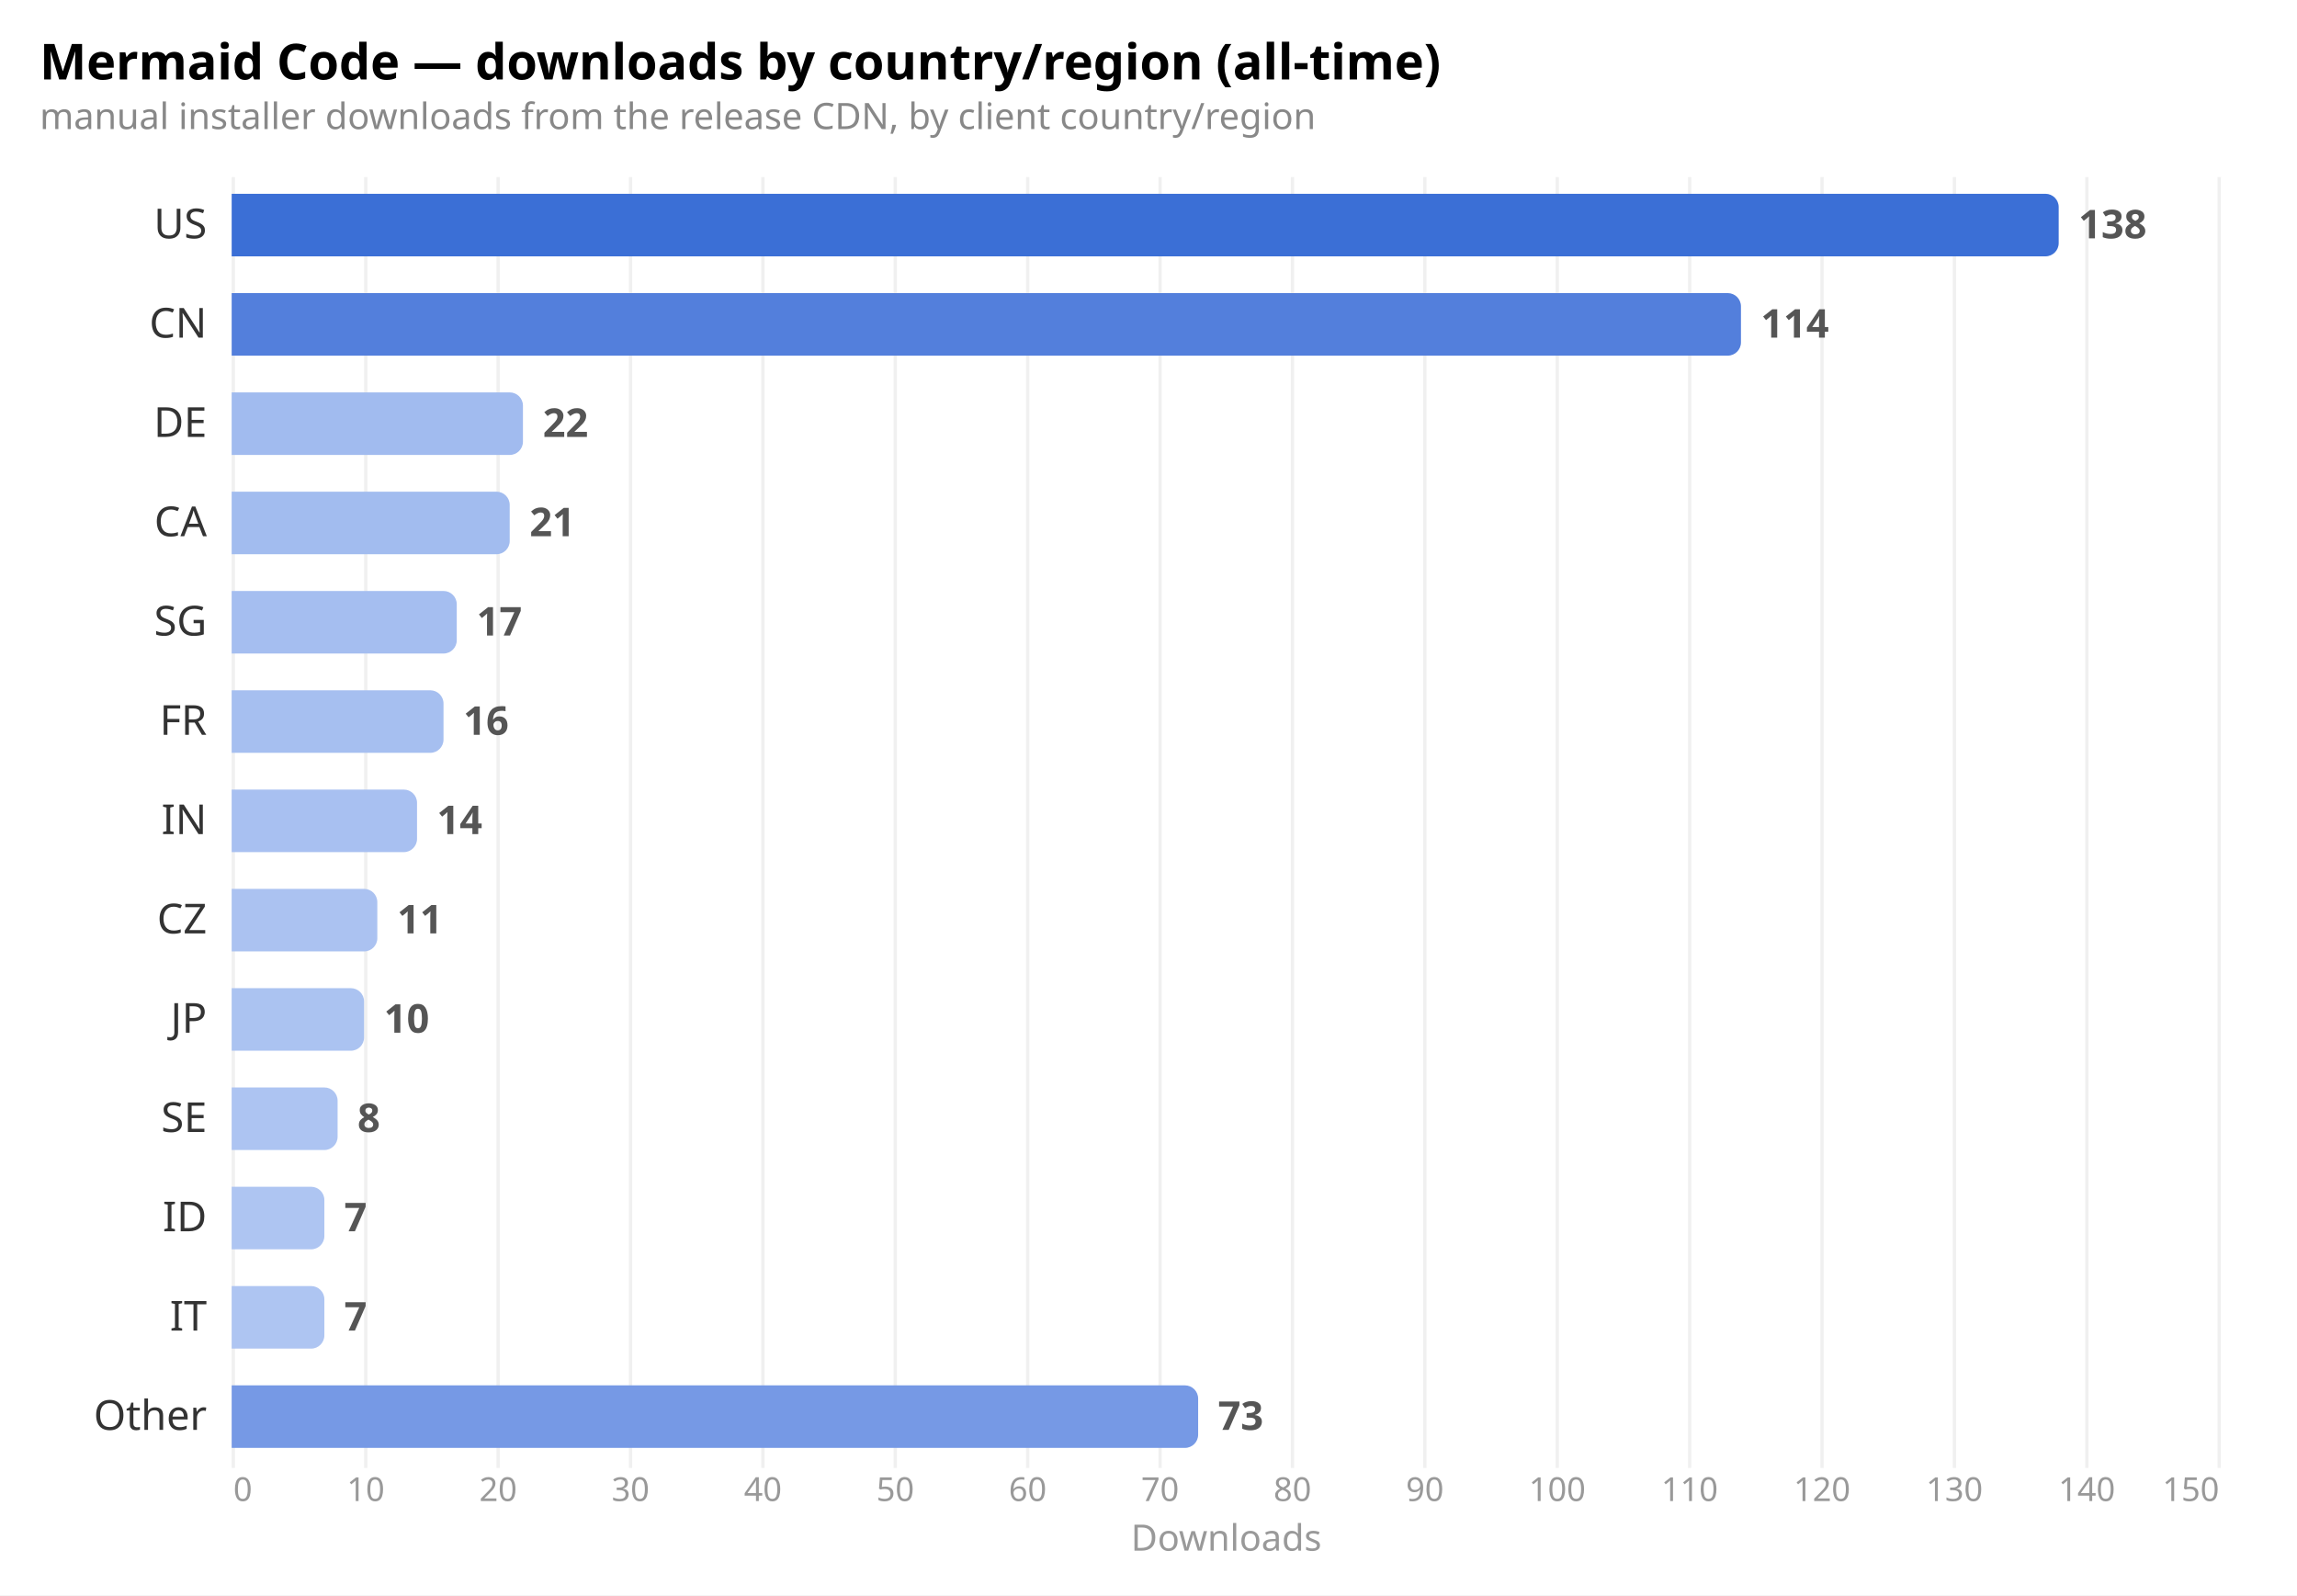
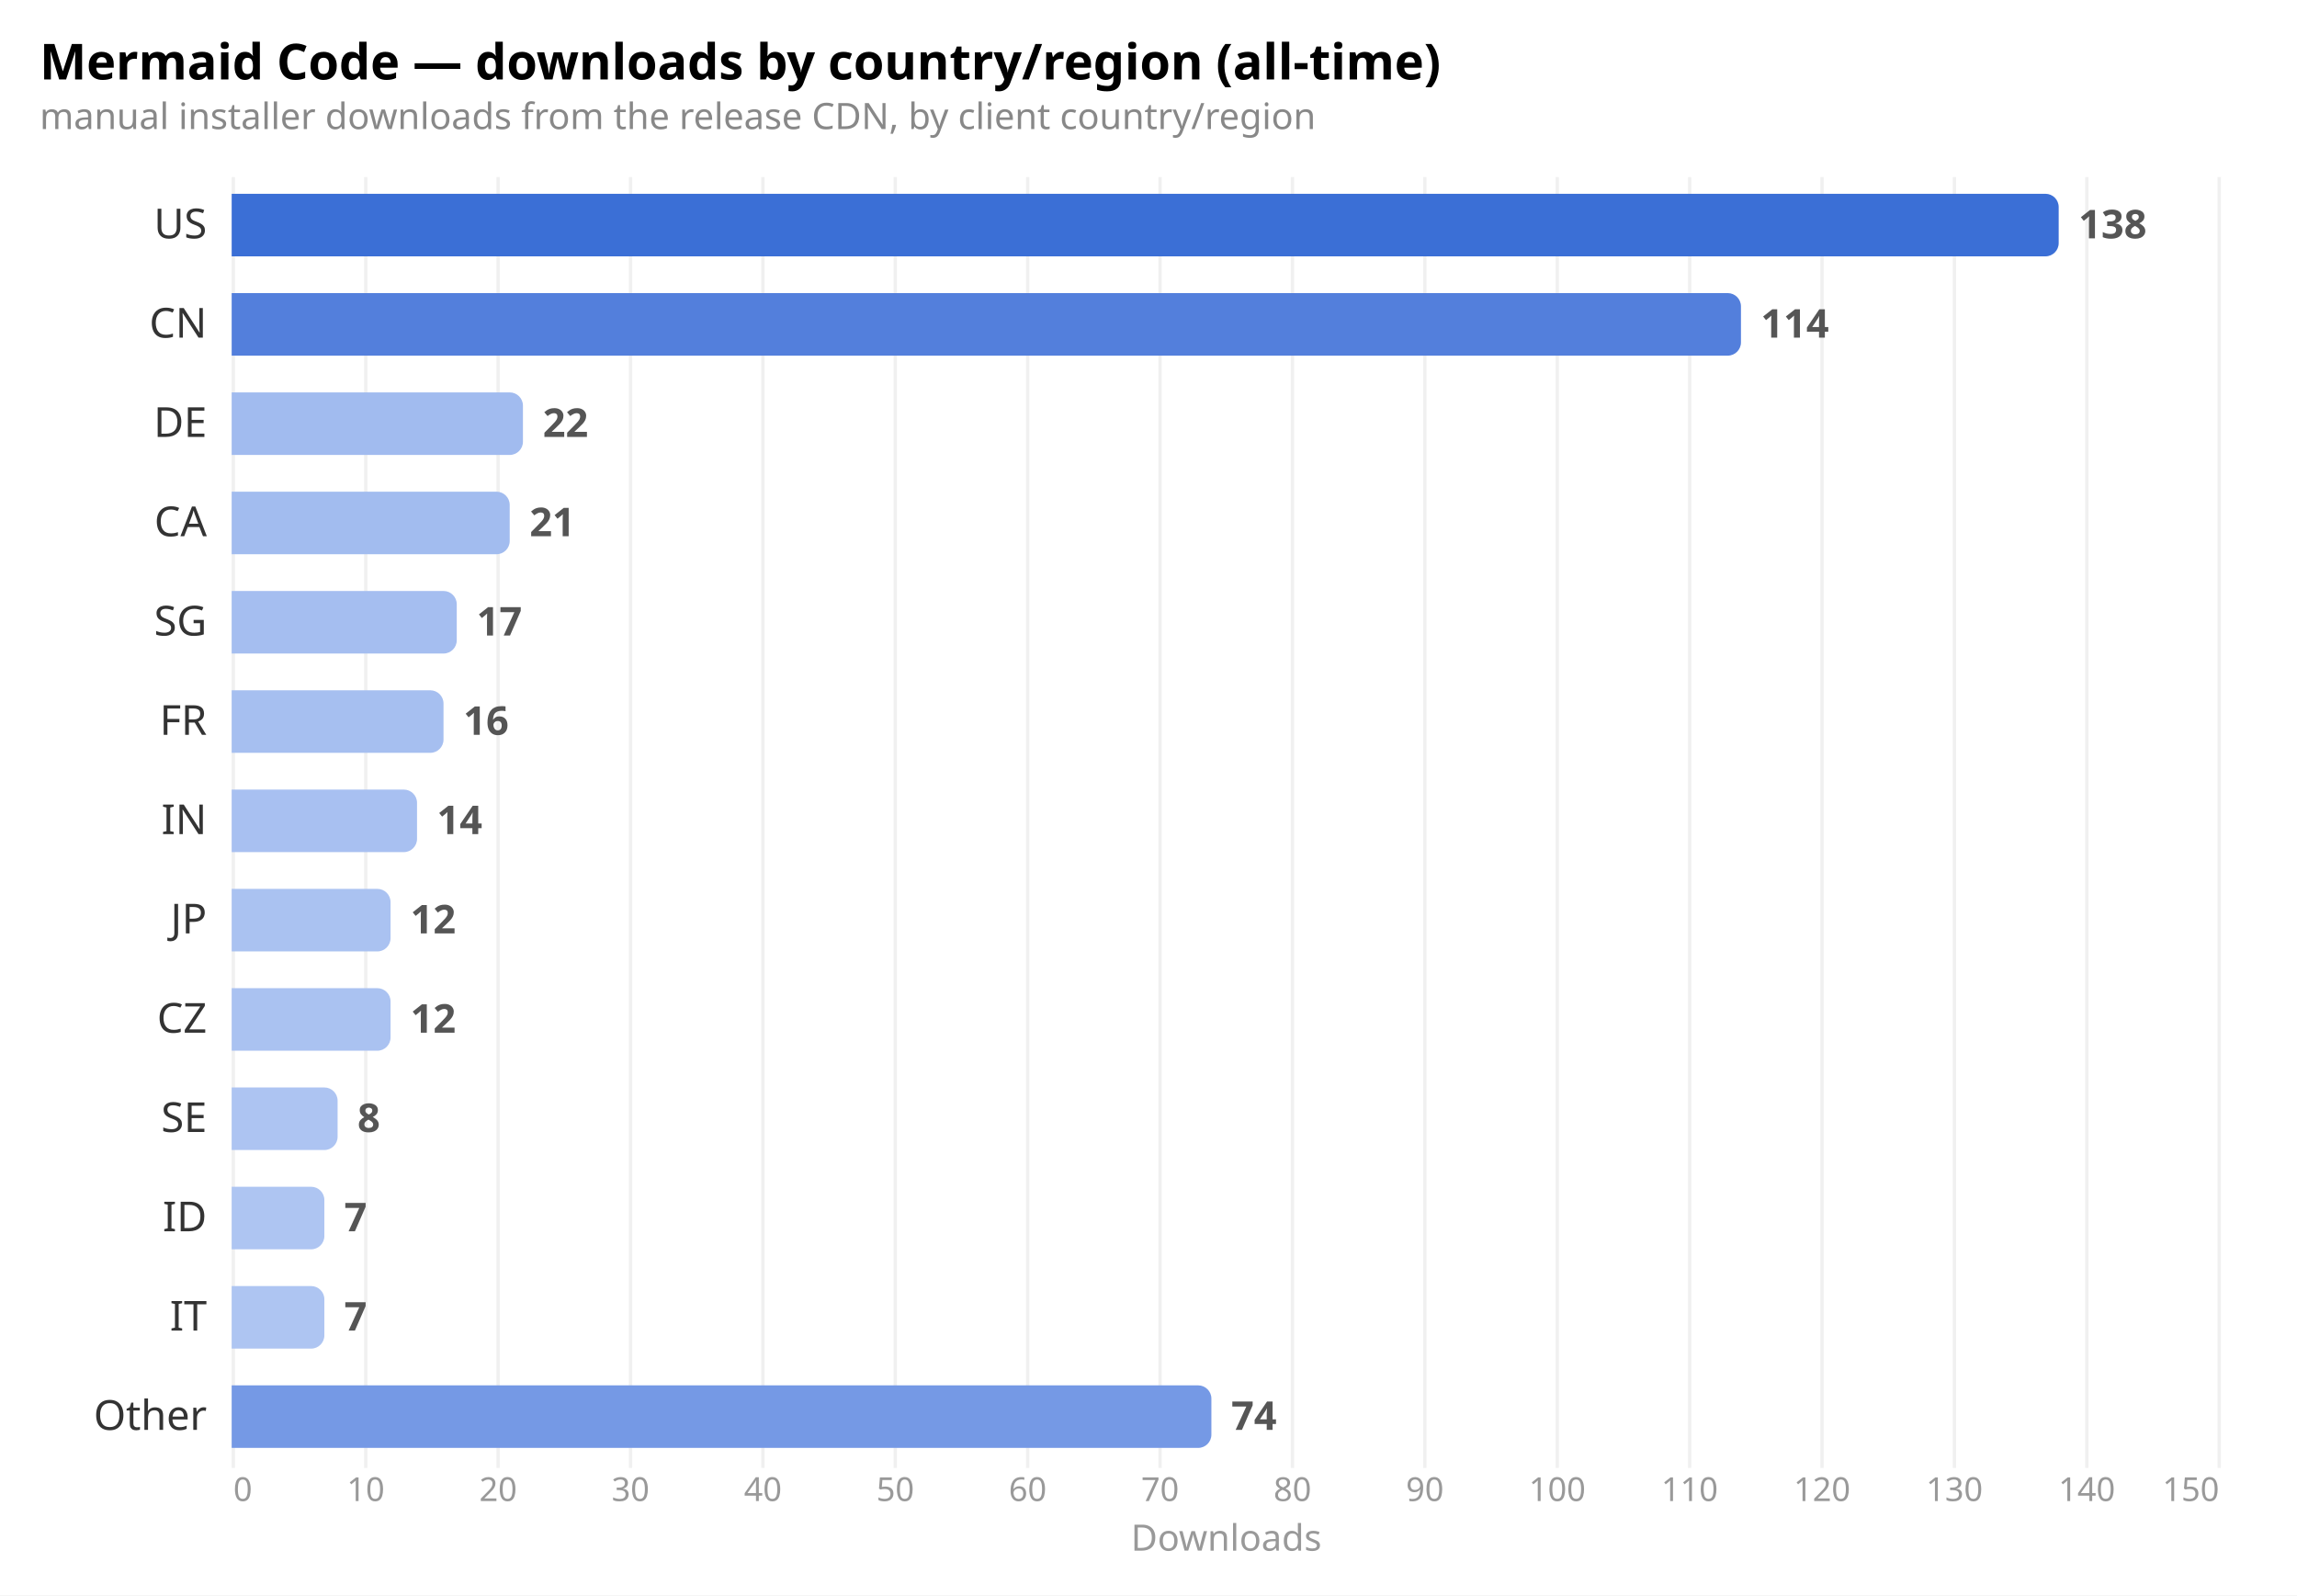
<svg xmlns="http://www.w3.org/2000/svg" version="1.1" class="marks" width="694" height="482" viewBox="0 0 694 482">
  <rect width="694" height="482" fill="white" />
  <g fill="none" stroke-miterlimit="4" transform="translate(70,53)">
    <g class="mark-group role-frame root" role="graphics-object" aria-roledescription="group mark container">
      <g transform="translate(0,0)">
        <path class="background" aria-hidden="true" d="M0,0h600v390h-600Z" />
        <g>
          <g class="mark-group role-axis" aria-hidden="true">
            <g transform="translate(0.5,390.5)">
              <path class="background" aria-hidden="true" d="M0,0h0v0h0Z" pointer-events="none" />
              <g>
                <g class="mark-rule role-axis-grid" pointer-events="none">
                  <line transform="translate(0,0)" x2="0" y2="-390" stroke="#f0f0f0" stroke-width="1" opacity="1" />
                  <line transform="translate(40,0)" x2="0" y2="-390" stroke="#f0f0f0" stroke-width="1" opacity="1" />
                  <line transform="translate(80,0)" x2="0" y2="-390" stroke="#f0f0f0" stroke-width="1" opacity="1" />
                  <line transform="translate(120,0)" x2="0" y2="-390" stroke="#f0f0f0" stroke-width="1" opacity="1" />
                  <line transform="translate(160,0)" x2="0" y2="-390" stroke="#f0f0f0" stroke-width="1" opacity="1" />
                  <line transform="translate(200,0)" x2="0" y2="-390" stroke="#f0f0f0" stroke-width="1" opacity="1" />
                  <line transform="translate(240,0)" x2="0" y2="-390" stroke="#f0f0f0" stroke-width="1" opacity="1" />
                  <line transform="translate(280,0)" x2="0" y2="-390" stroke="#f0f0f0" stroke-width="1" opacity="1" />
                  <line transform="translate(320,0)" x2="0" y2="-390" stroke="#f0f0f0" stroke-width="1" opacity="1" />
                  <line transform="translate(360,0)" x2="0" y2="-390" stroke="#f0f0f0" stroke-width="1" opacity="1" />
                  <line transform="translate(400,0)" x2="0" y2="-390" stroke="#f0f0f0" stroke-width="1" opacity="1" />
                  <line transform="translate(440,0)" x2="0" y2="-390" stroke="#f0f0f0" stroke-width="1" opacity="1" />
                  <line transform="translate(480,0)" x2="0" y2="-390" stroke="#f0f0f0" stroke-width="1" opacity="1" />
                  <line transform="translate(520,0)" x2="0" y2="-390" stroke="#f0f0f0" stroke-width="1" opacity="1" />
                  <line transform="translate(560,0)" x2="0" y2="-390" stroke="#f0f0f0" stroke-width="1" opacity="1" />
                  <line transform="translate(600,0)" x2="0" y2="-390" stroke="#f0f0f0" stroke-width="1" opacity="1" />
                </g>
              </g>
              <path class="foreground" aria-hidden="true" d="" pointer-events="none" display="none" />
            </g>
          </g>
          <g class="mark-group role-axis" role="graphics-symbol" aria-roledescription="axis" aria-label="X-axis titled 'Downloads' for a linear scale with values from 0 to 150">
            <g transform="translate(0.5,390.5)">
              <path class="background" aria-hidden="true" d="M0,0h0v0h0Z" pointer-events="none" />
              <g>
                <g class="mark-text role-axis-label" pointer-events="none">
                  <text text-anchor="start" transform="translate(0,10)" font-family="sans-serif" font-size="10px" fill="#999" opacity="1">0</text>
                  <text text-anchor="middle" transform="translate(40,10)" font-family="sans-serif" font-size="10px" fill="#999" opacity="1">10</text>
                  <text text-anchor="middle" transform="translate(80,10)" font-family="sans-serif" font-size="10px" fill="#999" opacity="1">20</text>
                  <text text-anchor="middle" transform="translate(120,10)" font-family="sans-serif" font-size="10px" fill="#999" opacity="1">30</text>
                  <text text-anchor="middle" transform="translate(160,10)" font-family="sans-serif" font-size="10px" fill="#999" opacity="1">40</text>
                  <text text-anchor="middle" transform="translate(200,10)" font-family="sans-serif" font-size="10px" fill="#999" opacity="1">50</text>
                  <text text-anchor="middle" transform="translate(240,10)" font-family="sans-serif" font-size="10px" fill="#999" opacity="1">60</text>
                  <text text-anchor="middle" transform="translate(280,10)" font-family="sans-serif" font-size="10px" fill="#999" opacity="1">70</text>
                  <text text-anchor="middle" transform="translate(320,10)" font-family="sans-serif" font-size="10px" fill="#999" opacity="1">80</text>
                  <text text-anchor="middle" transform="translate(360,10)" font-family="sans-serif" font-size="10px" fill="#999" opacity="1">90</text>
                  <text text-anchor="middle" transform="translate(400,10)" font-family="sans-serif" font-size="10px" fill="#999" opacity="1">100</text>
                  <text text-anchor="middle" transform="translate(440,10)" font-family="sans-serif" font-size="10px" fill="#999" opacity="1">110</text>
                  <text text-anchor="middle" transform="translate(480,10)" font-family="sans-serif" font-size="10px" fill="#999" opacity="1">120</text>
                  <text text-anchor="middle" transform="translate(520,10)" font-family="sans-serif" font-size="10px" fill="#999" opacity="1">130</text>
                  <text text-anchor="middle" transform="translate(560,10)" font-family="sans-serif" font-size="10px" fill="#999" opacity="1">140</text>
                  <text text-anchor="end" transform="translate(600,10)" font-family="sans-serif" font-size="10px" fill="#999" opacity="1">150</text>
                </g>
                <g class="mark-text role-axis-title" pointer-events="none">
                  <text text-anchor="middle" transform="translate(300,25)" font-family="sans-serif" font-size="11px" font-weight="500" fill="#999" opacity="1">Downloads</text>
                </g>
              </g>
              <path class="foreground" aria-hidden="true" d="" pointer-events="none" display="none" />
            </g>
          </g>
          <g class="mark-group role-axis" role="graphics-symbol" aria-roledescription="axis" aria-label="Y-axis for a discrete scale with 13 values: US, CN, DE, CA, SG, ending with Other">
            <g transform="translate(0.5,0.5)">
              <path class="background" aria-hidden="true" d="M0,0h0v0h0Z" pointer-events="none" />
              <g>
                <g class="mark-text role-axis-label" pointer-events="none">
                  <text text-anchor="end" transform="translate(-8,18.5)" font-family="sans-serif" font-size="12.5px" font-weight="500" fill="#333" opacity="1">US</text>
                  <text text-anchor="end" transform="translate(-8,48.5)" font-family="sans-serif" font-size="12.5px" font-weight="500" fill="#333" opacity="1">CN</text>
                  <text text-anchor="end" transform="translate(-8,78.5)" font-family="sans-serif" font-size="12.5px" font-weight="500" fill="#333" opacity="1">DE</text>
                  <text text-anchor="end" transform="translate(-8,108.5)" font-family="sans-serif" font-size="12.5px" font-weight="500" fill="#333" opacity="1">CA</text>
                  <text text-anchor="end" transform="translate(-8,138.5)" font-family="sans-serif" font-size="12.5px" font-weight="500" fill="#333" opacity="1">SG</text>
                  <text text-anchor="end" transform="translate(-8,168.5)" font-family="sans-serif" font-size="12.5px" font-weight="500" fill="#333" opacity="1">FR</text>
                  <text text-anchor="end" transform="translate(-8,198.5)" font-family="sans-serif" font-size="12.5px" font-weight="500" fill="#333" opacity="1">IN</text>
-                   <text text-anchor="end" transform="translate(-8,228.5)" font-family="sans-serif" font-size="12.5px" font-weight="500" fill="#333" opacity="1">CZ</text>
-                   <text text-anchor="end" transform="translate(-8,258.5)" font-family="sans-serif" font-size="12.5px" font-weight="500" fill="#333" opacity="1">JP</text>
+                   <text text-anchor="end" transform="translate(-8,228.5)" font-family="sans-serif" font-size="12.5px" font-weight="500" fill="#333" opacity="1">JP</text>
+                   <text text-anchor="end" transform="translate(-8,258.5)" font-family="sans-serif" font-size="12.5px" font-weight="500" fill="#333" opacity="1">CZ</text>
                  <text text-anchor="end" transform="translate(-8,288.5)" font-family="sans-serif" font-size="12.5px" font-weight="500" fill="#333" opacity="1">SE</text>
                  <text text-anchor="end" transform="translate(-8,318.5)" font-family="sans-serif" font-size="12.5px" font-weight="500" fill="#333" opacity="1">ID</text>
                  <text text-anchor="end" transform="translate(-8,348.5)" font-family="sans-serif" font-size="12.5px" font-weight="500" fill="#333" opacity="1">IT</text>
                  <text text-anchor="end" transform="translate(-8,378.5)" font-family="sans-serif" font-size="12.5px" font-weight="500" fill="#333" opacity="1">Other</text>
                </g>
              </g>
              <path class="foreground" aria-hidden="true" d="" pointer-events="none" display="none" />
            </g>
          </g>
          <g class="mark-group role-scope" role="graphics-object" aria-roledescription="group mark container">
            <g transform="translate(0,5.55)">
              <path class="background" aria-hidden="true" d="M0,0L548,0C550.208,0,552,1.792,552,4L552,14.9C552,17.108,550.208,18.9,548,18.9L0,18.9C0,18.9,0,18.9,0,18.9L0,0C0,0,0,0,0,0Z" />
              <g clip-path="url(#clip1)">
                <g class="mark-group role-scope" role="graphics-object" aria-roledescription="group mark container">
                  <g transform="translate(0,0)">
                    <path class="background" aria-hidden="true" d="M0,0h0v18.9h0Z" />
                    <g>
                      <g class="mark-rect role-mark layer_0_marks" role="graphics-object" aria-roledescription="rect mark container">
                        <path aria-label="Downloads: 138; country: US; downloads: 138" role="graphics-symbol" aria-roledescription="bar" d="M0,0h552v18.9h-552Z" fill="rgb(59, 111, 214)" />
                      </g>
                    </g>
                    <path class="foreground" aria-hidden="true" d="" display="none" />
                  </g>
                </g>
              </g>
              <path class="foreground" aria-hidden="true" d="" display="none" />
            </g>
            <g transform="translate(0,35.55)">
              <path class="background" aria-hidden="true" d="M0,0L452,0C454.208,0,456,1.792,456,4L456,14.9C456,17.108,454.208,18.9,452,18.9L0,18.9C0,18.9,0,18.9,0,18.9L0,0C0,0,0,0,0,0Z" />
              <g clip-path="url(#clip2)">
                <g class="mark-group role-scope" role="graphics-object" aria-roledescription="group mark container">
                  <g transform="translate(0,0)">
                    <path class="background" aria-hidden="true" d="M0,0h0v18.9h0Z" />
                    <g>
                      <g class="mark-rect role-mark layer_0_marks" role="graphics-object" aria-roledescription="rect mark container">
                        <path aria-label="Downloads: 114; country: CN; downloads: 114" role="graphics-symbol" aria-roledescription="bar" d="M0,0h456v18.9h-456Z" fill="rgb(83, 127, 220)" />
                      </g>
                    </g>
                    <path class="foreground" aria-hidden="true" d="" display="none" />
                  </g>
                </g>
              </g>
              <path class="foreground" aria-hidden="true" d="" display="none" />
            </g>
            <g transform="translate(0,65.55)">
              <path class="background" aria-hidden="true" d="M0,0L84,0C86.208,0,88,1.792,88,4L88,14.9C88,17.108,86.208,18.9,84,18.9L0,18.9C0,18.9,0,18.9,0,18.9L0,0C0,0,0,0,0,0Z" />
              <g clip-path="url(#clip3)">
                <g class="mark-group role-scope" role="graphics-object" aria-roledescription="group mark container">
                  <g transform="translate(0,0)">
                    <path class="background" aria-hidden="true" d="M0,0h0v18.9h0Z" />
                    <g>
                      <g class="mark-rect role-mark layer_0_marks" role="graphics-object" aria-roledescription="rect mark container">
                        <path aria-label="Downloads: 22; country: DE; downloads: 22" role="graphics-symbol" aria-roledescription="bar" d="M0,0h88v18.9h-88Z" fill="rgb(161, 187, 239)" />
                      </g>
                    </g>
                    <path class="foreground" aria-hidden="true" d="" display="none" />
                  </g>
                </g>
              </g>
              <path class="foreground" aria-hidden="true" d="" display="none" />
            </g>
            <g transform="translate(0,95.55)">
              <path class="background" aria-hidden="true" d="M0,0L80,0C82.208,0,84,1.792,84,4L84,14.9C84,17.108,82.208,18.9,80,18.9L0,18.9C0,18.9,0,18.9,0,18.9L0,0C0,0,0,0,0,0Z" />
              <g clip-path="url(#clip4)">
                <g class="mark-group role-scope" role="graphics-object" aria-roledescription="group mark container">
                  <g transform="translate(0,0)">
                    <path class="background" aria-hidden="true" d="M0,0h0v18.9h0Z" />
                    <g>
                      <g class="mark-rect role-mark layer_0_marks" role="graphics-object" aria-roledescription="rect mark container">
                        <path aria-label="Downloads: 21; country: CA; downloads: 21" role="graphics-symbol" aria-roledescription="bar" d="M0,0h84v18.9h-84Z" fill="rgb(162, 188, 239)" />
                      </g>
                    </g>
                    <path class="foreground" aria-hidden="true" d="" display="none" />
                  </g>
                </g>
              </g>
              <path class="foreground" aria-hidden="true" d="" display="none" />
            </g>
            <g transform="translate(0,125.55)">
              <path class="background" aria-hidden="true" d="M0,0L64,0C66.208,0,68,1.792,68,4L68,14.9C68,17.108,66.208,18.9,64,18.9L0,18.9C0,18.9,0,18.9,0,18.9L0,0C0,0,0,0,0,0Z" />
              <g clip-path="url(#clip5)">
                <g class="mark-group role-scope" role="graphics-object" aria-roledescription="group mark container">
                  <g transform="translate(0,0)">
                    <path class="background" aria-hidden="true" d="M0,0h0v18.9h0Z" />
                    <g>
                      <g class="mark-rect role-mark layer_0_marks" role="graphics-object" aria-roledescription="rect mark container">
                        <path aria-label="Downloads: 17; country: SG; downloads: 17" role="graphics-symbol" aria-roledescription="bar" d="M0,0h68v18.9h-68Z" fill="rgb(165, 190, 240)" />
                      </g>
                    </g>
                    <path class="foreground" aria-hidden="true" d="" display="none" />
                  </g>
                </g>
              </g>
              <path class="foreground" aria-hidden="true" d="" display="none" />
            </g>
            <g transform="translate(0,155.55)">
              <path class="background" aria-hidden="true" d="M0,0L60,0C62.208,0,64,1.792,64,4L64,14.9C64,17.108,62.208,18.9,60,18.9L0,18.9C0,18.9,0,18.9,0,18.9L0,0C0,0,0,0,0,0Z" />
              <g clip-path="url(#clip6)">
                <g class="mark-group role-scope" role="graphics-object" aria-roledescription="group mark container">
                  <g transform="translate(0,0)">
                    <path class="background" aria-hidden="true" d="M0,0h0v18.9h0Z" />
                    <g>
                      <g class="mark-rect role-mark layer_0_marks" role="graphics-object" aria-roledescription="rect mark container">
                        <path aria-label="Downloads: 16; country: FR; downloads: 16" role="graphics-symbol" aria-roledescription="bar" d="M0,0h64v18.9h-64Z" fill="rgb(166, 191, 240)" />
                      </g>
                    </g>
                    <path class="foreground" aria-hidden="true" d="" display="none" />
                  </g>
                </g>
              </g>
              <path class="foreground" aria-hidden="true" d="" display="none" />
            </g>
            <g transform="translate(0,185.55)">
              <path class="background" aria-hidden="true" d="M0,0L52,0C54.208,0,56,1.792,56,4L56,14.9C56,17.108,54.208,18.9,52,18.9L0,18.9C0,18.9,0,18.9,0,18.9L0,0C0,0,0,0,0,0Z" />
              <g clip-path="url(#clip7)">
                <g class="mark-group role-scope" role="graphics-object" aria-roledescription="group mark container">
                  <g transform="translate(0,0)">
                    <path class="background" aria-hidden="true" d="M0,0h0v18.9h0Z" />
                    <g>
                      <g class="mark-rect role-mark layer_0_marks" role="graphics-object" aria-roledescription="rect mark container">
                        <path aria-label="Downloads: 14; country: IN; downloads: 14" role="graphics-symbol" aria-roledescription="bar" d="M0,0h56v18.9h-56Z" fill="rgb(168, 192, 241)" />
                      </g>
                    </g>
                    <path class="foreground" aria-hidden="true" d="" display="none" />
                  </g>
                </g>
              </g>
              <path class="foreground" aria-hidden="true" d="" display="none" />
            </g>
            <g transform="translate(0,215.55)">
-               <path class="background" aria-hidden="true" d="M0,0L40,0C42.208,0,44,1.792,44,4L44,14.9C44,17.108,42.208,18.9,40,18.9L0,18.9C0,18.9,0,18.9,0,18.9L0,0C0,0,0,0,0,0Z" />
+               <path class="background" aria-hidden="true" d="M0,0L44,0C46.208,0,48,1.792,48,4L48,14.9C48,17.108,46.208,18.9,44,18.9L0,18.9C0,18.9,0,18.9,0,18.9L0,0C0,0,0,0,0,0Z" />
              <g clip-path="url(#clip8)">
                <g class="mark-group role-scope" role="graphics-object" aria-roledescription="group mark container">
                  <g transform="translate(0,0)">
                    <path class="background" aria-hidden="true" d="M0,0h0v18.9h0Z" />
                    <g>
                      <g class="mark-rect role-mark layer_0_marks" role="graphics-object" aria-roledescription="rect mark container">
-                         <path aria-label="Downloads: 11; country: CZ; downloads: 11" role="graphics-symbol" aria-roledescription="bar" d="M0,0h44v18.9h-44Z" fill="rgb(171, 194, 241)" />
+                         <path aria-label="Downloads: 12; country: JP; downloads: 12" role="graphics-symbol" aria-roledescription="bar" d="M0,0h48v18.9h-48Z" fill="rgb(170, 194, 241)" />
                      </g>
                    </g>
                    <path class="foreground" aria-hidden="true" d="" display="none" />
                  </g>
                </g>
              </g>
              <path class="foreground" aria-hidden="true" d="" display="none" />
            </g>
            <g transform="translate(0,245.55)">
-               <path class="background" aria-hidden="true" d="M0,0L36,0C38.208,0,40,1.792,40,4L40,14.9C40,17.108,38.208,18.9,36,18.9L0,18.9C0,18.9,0,18.9,0,18.9L0,0C0,0,0,0,0,0Z" />
+               <path class="background" aria-hidden="true" d="M0,0L44,0C46.208,0,48,1.792,48,4L48,14.9C48,17.108,46.208,18.9,44,18.9L0,18.9C0,18.9,0,18.9,0,18.9L0,0C0,0,0,0,0,0Z" />
              <g clip-path="url(#clip9)">
                <g class="mark-group role-scope" role="graphics-object" aria-roledescription="group mark container">
                  <g transform="translate(0,0)">
                    <path class="background" aria-hidden="true" d="M0,0h0v18.9h0Z" />
                    <g>
                      <g class="mark-rect role-mark layer_0_marks" role="graphics-object" aria-roledescription="rect mark container">
-                         <path aria-label="Downloads: 10; country: JP; downloads: 10" role="graphics-symbol" aria-roledescription="bar" d="M0,0h40v18.9h-40Z" fill="rgb(171, 195, 241)" />
+                         <path aria-label="Downloads: 12; country: CZ; downloads: 12" role="graphics-symbol" aria-roledescription="bar" d="M0,0h48v18.9h-48Z" fill="rgb(170, 194, 241)" />
                      </g>
                    </g>
                    <path class="foreground" aria-hidden="true" d="" display="none" />
                  </g>
                </g>
              </g>
              <path class="foreground" aria-hidden="true" d="" display="none" />
            </g>
            <g transform="translate(0,275.55)">
              <path class="background" aria-hidden="true" d="M0,0L28,0C30.208,0,32,1.792,32,4L32,14.9C32,17.108,30.208,18.9,28,18.9L0,18.9C0,18.9,0,18.9,0,18.9L0,0C0,0,0,0,0,0Z" />
              <g clip-path="url(#clip10)">
                <g class="mark-group role-scope" role="graphics-object" aria-roledescription="group mark container">
                  <g transform="translate(0,0)">
                    <path class="background" aria-hidden="true" d="M0,0h0v18.9h0Z" />
                    <g>
                      <g class="mark-rect role-mark layer_0_marks" role="graphics-object" aria-roledescription="rect mark container">
                        <path aria-label="Downloads: 8; country: SE; downloads: 8" role="graphics-symbol" aria-roledescription="bar" d="M0,0h32v18.9h-32Z" fill="rgb(173, 196, 242)" />
                      </g>
                    </g>
                    <path class="foreground" aria-hidden="true" d="" display="none" />
                  </g>
                </g>
              </g>
              <path class="foreground" aria-hidden="true" d="" display="none" />
            </g>
            <g transform="translate(0,305.55)">
              <path class="background" aria-hidden="true" d="M0,0L24,0C26.208,0,28,1.792,28,4L28,14.9C28,17.108,26.208,18.9,24,18.9L0,18.9C0,18.9,0,18.9,0,18.9L0,0C0,0,0,0,0,0Z" />
              <g clip-path="url(#clip11)">
                <g class="mark-group role-scope" role="graphics-object" aria-roledescription="group mark container">
                  <g transform="translate(0,0)">
                    <path class="background" aria-hidden="true" d="M0,0h0v18.9h0Z" />
                    <g>
                      <g class="mark-rect role-mark layer_0_marks" role="graphics-object" aria-roledescription="rect mark container">
                        <path aria-label="Downloads: 7; country: ID; downloads: 7" role="graphics-symbol" aria-roledescription="bar" d="M0,0h28v18.9h-28Z" fill="rgb(174, 197, 242)" />
                      </g>
                    </g>
                    <path class="foreground" aria-hidden="true" d="" display="none" />
                  </g>
                </g>
              </g>
              <path class="foreground" aria-hidden="true" d="" display="none" />
            </g>
            <g transform="translate(0,335.55)">
              <path class="background" aria-hidden="true" d="M0,0L24,0C26.208,0,28,1.792,28,4L28,14.9C28,17.108,26.208,18.9,24,18.9L0,18.9C0,18.9,0,18.9,0,18.9L0,0C0,0,0,0,0,0Z" />
              <g clip-path="url(#clip12)">
                <g class="mark-group role-scope" role="graphics-object" aria-roledescription="group mark container">
                  <g transform="translate(0,0)">
                    <path class="background" aria-hidden="true" d="M0,0h0v18.9h0Z" />
                    <g>
                      <g class="mark-rect role-mark layer_0_marks" role="graphics-object" aria-roledescription="rect mark container">
                        <path aria-label="Downloads: 7; country: IT; downloads: 7" role="graphics-symbol" aria-roledescription="bar" d="M0,0h28v18.9h-28Z" fill="rgb(174, 197, 242)" />
                      </g>
                    </g>
                    <path class="foreground" aria-hidden="true" d="" display="none" />
                  </g>
                </g>
              </g>
              <path class="foreground" aria-hidden="true" d="" display="none" />
            </g>
            <g transform="translate(0,365.55)">
-               <path class="background" aria-hidden="true" d="M0,0L288,0C290.208,0,292,1.792,292,4L292,14.9C292,17.108,290.208,18.9,288,18.9L0,18.9C0,18.9,0,18.9,0,18.9L0,0C0,0,0,0,0,0Z" />
+               <path class="background" aria-hidden="true" d="M0,0L292,0C294.208,0,296,1.792,296,4L296,14.9C296,17.108,294.208,18.9,292,18.9L0,18.9C0,18.9,0,18.9,0,18.9L0,0C0,0,0,0,0,0Z" />
              <g clip-path="url(#clip13)">
                <g class="mark-group role-scope" role="graphics-object" aria-roledescription="group mark container">
                  <g transform="translate(0,0)">
                    <path class="background" aria-hidden="true" d="M0,0h0v18.9h0Z" />
                    <g>
                      <g class="mark-rect role-mark layer_0_marks" role="graphics-object" aria-roledescription="rect mark container">
-                         <path aria-label="Downloads: 73; country: Other; downloads: 73" role="graphics-symbol" aria-roledescription="bar" d="M0,0h292v18.9h-292Z" fill="rgb(118, 153, 229)" />
+                         <path aria-label="Downloads: 74; country: Other; downloads: 74" role="graphics-symbol" aria-roledescription="bar" d="M0,0h296v18.9h-296Z" fill="rgb(117, 153, 229)" />
                      </g>
                    </g>
                    <path class="foreground" aria-hidden="true" d="" display="none" />
                  </g>
                </g>
              </g>
              <path class="foreground" aria-hidden="true" d="" display="none" />
            </g>
          </g>
          <g class="mark-text role-mark layer_1_marks" role="graphics-object" aria-roledescription="text mark container">
            <text aria-label="Downloads: 138; country: US; downloads: 138" role="graphics-symbol" aria-roledescription="text mark" text-anchor="start" transform="translate(558,19)" font-family="sans-serif" font-size="12px" font-weight="600" fill="#555">138</text>
            <text aria-label="Downloads: 114; country: CN; downloads: 114" role="graphics-symbol" aria-roledescription="text mark" text-anchor="start" transform="translate(462,49)" font-family="sans-serif" font-size="12px" font-weight="600" fill="#555">114</text>
            <text aria-label="Downloads: 22; country: DE; downloads: 22" role="graphics-symbol" aria-roledescription="text mark" text-anchor="start" transform="translate(94,79)" font-family="sans-serif" font-size="12px" font-weight="600" fill="#555">22</text>
            <text aria-label="Downloads: 21; country: CA; downloads: 21" role="graphics-symbol" aria-roledescription="text mark" text-anchor="start" transform="translate(90,109)" font-family="sans-serif" font-size="12px" font-weight="600" fill="#555">21</text>
            <text aria-label="Downloads: 17; country: SG; downloads: 17" role="graphics-symbol" aria-roledescription="text mark" text-anchor="start" transform="translate(74,139)" font-family="sans-serif" font-size="12px" font-weight="600" fill="#555">17</text>
            <text aria-label="Downloads: 16; country: FR; downloads: 16" role="graphics-symbol" aria-roledescription="text mark" text-anchor="start" transform="translate(70,169)" font-family="sans-serif" font-size="12px" font-weight="600" fill="#555">16</text>
            <text aria-label="Downloads: 14; country: IN; downloads: 14" role="graphics-symbol" aria-roledescription="text mark" text-anchor="start" transform="translate(62,199)" font-family="sans-serif" font-size="12px" font-weight="600" fill="#555">14</text>
-             <text aria-label="Downloads: 11; country: CZ; downloads: 11" role="graphics-symbol" aria-roledescription="text mark" text-anchor="start" transform="translate(50,229)" font-family="sans-serif" font-size="12px" font-weight="600" fill="#555">11</text>
-             <text aria-label="Downloads: 10; country: JP; downloads: 10" role="graphics-symbol" aria-roledescription="text mark" text-anchor="start" transform="translate(46,259)" font-family="sans-serif" font-size="12px" font-weight="600" fill="#555">10</text>
+             <text aria-label="Downloads: 12; country: JP; downloads: 12" role="graphics-symbol" aria-roledescription="text mark" text-anchor="start" transform="translate(54,229)" font-family="sans-serif" font-size="12px" font-weight="600" fill="#555">12</text>
+             <text aria-label="Downloads: 12; country: CZ; downloads: 12" role="graphics-symbol" aria-roledescription="text mark" text-anchor="start" transform="translate(54,259)" font-family="sans-serif" font-size="12px" font-weight="600" fill="#555">12</text>
            <text aria-label="Downloads: 8; country: SE; downloads: 8" role="graphics-symbol" aria-roledescription="text mark" text-anchor="start" transform="translate(38,289)" font-family="sans-serif" font-size="12px" font-weight="600" fill="#555">8</text>
            <text aria-label="Downloads: 7; country: ID; downloads: 7" role="graphics-symbol" aria-roledescription="text mark" text-anchor="start" transform="translate(34,319)" font-family="sans-serif" font-size="12px" font-weight="600" fill="#555">7</text>
            <text aria-label="Downloads: 7; country: IT; downloads: 7" role="graphics-symbol" aria-roledescription="text mark" text-anchor="start" transform="translate(34,349)" font-family="sans-serif" font-size="12px" font-weight="600" fill="#555">7</text>
-             <text aria-label="Downloads: 73; country: Other; downloads: 73" role="graphics-symbol" aria-roledescription="text mark" text-anchor="start" transform="translate(298,379)" font-family="sans-serif" font-size="12px" font-weight="600" fill="#555">73</text>
+             <text aria-label="Downloads: 74; country: Other; downloads: 74" role="graphics-symbol" aria-roledescription="text mark" text-anchor="start" transform="translate(302,379)" font-family="sans-serif" font-size="12px" font-weight="600" fill="#555">74</text>
          </g>
          <g class="mark-group role-title">
            <g transform="translate(-58,-41)">
              <path class="background" aria-hidden="true" d="M0,0h0v0h0Z" pointer-events="none" />
              <g>
                <g class="mark-text role-title-text" role="graphics-symbol" aria-roledescription="title" aria-label="Title text 'Mermaid Code — downloads by country/region (all-time)'" pointer-events="none">
                  <text text-anchor="start" transform="translate(0,12)" font-family="sans-serif" font-size="15px" font-weight="600" fill="#000" opacity="1">Mermaid Code — downloads by country/region (all-time)</text>
                </g>
                <g class="mark-text role-title-subtitle" role="graphics-symbol" aria-roledescription="subtitle" aria-label="Subtitle text 'manual installer downloads from the release CDN, by client country/region'" pointer-events="none">
                  <text text-anchor="start" transform="translate(0,27)" font-family="sans-serif" font-size="11px" fill="#888" opacity="1">manual installer downloads from the release CDN, by client country/region</text>
                </g>
              </g>
              <path class="foreground" aria-hidden="true" d="" pointer-events="none" display="none" />
            </g>
          </g>
        </g>
        <path class="foreground" aria-hidden="true" d="" display="none" />
      </g>
    </g>
  </g>
  <defs>
    <clipPath id="clip1">
      <path d="M0,0L548,0C550.208,0,552,1.792,552,4L552,14.9C552,17.108,550.208,18.9,548,18.9L0,18.9C0,18.9,0,18.9,0,18.9L0,0C0,0,0,0,0,0Z" />
    </clipPath>
    <clipPath id="clip2">
      <path d="M0,0L452,0C454.208,0,456,1.792,456,4L456,14.9C456,17.108,454.208,18.9,452,18.9L0,18.9C0,18.9,0,18.9,0,18.9L0,0C0,0,0,0,0,0Z" />
    </clipPath>
    <clipPath id="clip3">
      <path d="M0,0L84,0C86.208,0,88,1.792,88,4L88,14.9C88,17.108,86.208,18.9,84,18.9L0,18.9C0,18.9,0,18.9,0,18.9L0,0C0,0,0,0,0,0Z" />
    </clipPath>
    <clipPath id="clip4">
      <path d="M0,0L80,0C82.208,0,84,1.792,84,4L84,14.9C84,17.108,82.208,18.9,80,18.9L0,18.9C0,18.9,0,18.9,0,18.9L0,0C0,0,0,0,0,0Z" />
    </clipPath>
    <clipPath id="clip5">
      <path d="M0,0L64,0C66.208,0,68,1.792,68,4L68,14.9C68,17.108,66.208,18.9,64,18.9L0,18.9C0,18.9,0,18.9,0,18.9L0,0C0,0,0,0,0,0Z" />
    </clipPath>
    <clipPath id="clip6">
      <path d="M0,0L60,0C62.208,0,64,1.792,64,4L64,14.9C64,17.108,62.208,18.9,60,18.9L0,18.9C0,18.9,0,18.9,0,18.9L0,0C0,0,0,0,0,0Z" />
    </clipPath>
    <clipPath id="clip7">
      <path d="M0,0L52,0C54.208,0,56,1.792,56,4L56,14.9C56,17.108,54.208,18.9,52,18.9L0,18.9C0,18.9,0,18.9,0,18.9L0,0C0,0,0,0,0,0Z" />
    </clipPath>
    <clipPath id="clip8">
-       <path d="M0,0L40,0C42.208,0,44,1.792,44,4L44,14.9C44,17.108,42.208,18.9,40,18.9L0,18.9C0,18.9,0,18.9,0,18.9L0,0C0,0,0,0,0,0Z" />
+       <path d="M0,0L44,0C46.208,0,48,1.792,48,4L48,14.9C48,17.108,46.208,18.9,44,18.9L0,18.9C0,18.9,0,18.9,0,18.9L0,0C0,0,0,0,0,0Z" />
    </clipPath>
    <clipPath id="clip9">
-       <path d="M0,0L36,0C38.208,0,40,1.792,40,4L40,14.9C40,17.108,38.208,18.9,36,18.9L0,18.9C0,18.9,0,18.9,0,18.9L0,0C0,0,0,0,0,0Z" />
+       <path d="M0,0L44,0C46.208,0,48,1.792,48,4L48,14.9C48,17.108,46.208,18.9,44,18.9L0,18.9C0,18.9,0,18.9,0,18.9L0,0C0,0,0,0,0,0Z" />
    </clipPath>
    <clipPath id="clip10">
      <path d="M0,0L28,0C30.208,0,32,1.792,32,4L32,14.9C32,17.108,30.208,18.9,28,18.9L0,18.9C0,18.9,0,18.9,0,18.9L0,0C0,0,0,0,0,0Z" />
    </clipPath>
    <clipPath id="clip11">
      <path d="M0,0L24,0C26.208,0,28,1.792,28,4L28,14.9C28,17.108,26.208,18.9,24,18.9L0,18.9C0,18.9,0,18.9,0,18.9L0,0C0,0,0,0,0,0Z" />
    </clipPath>
    <clipPath id="clip12">
      <path d="M0,0L24,0C26.208,0,28,1.792,28,4L28,14.9C28,17.108,26.208,18.9,24,18.9L0,18.9C0,18.9,0,18.9,0,18.9L0,0C0,0,0,0,0,0Z" />
    </clipPath>
    <clipPath id="clip13">
-       <path d="M0,0L288,0C290.208,0,292,1.792,292,4L292,14.9C292,17.108,290.208,18.9,288,18.9L0,18.9C0,18.9,0,18.9,0,18.9L0,0C0,0,0,0,0,0Z" />
+       <path d="M0,0L292,0C294.208,0,296,1.792,296,4L296,14.9C296,17.108,294.208,18.9,292,18.9L0,18.9C0,18.9,0,18.9,0,18.9L0,0C0,0,0,0,0,0Z" />
    </clipPath>
  </defs>
</svg>
